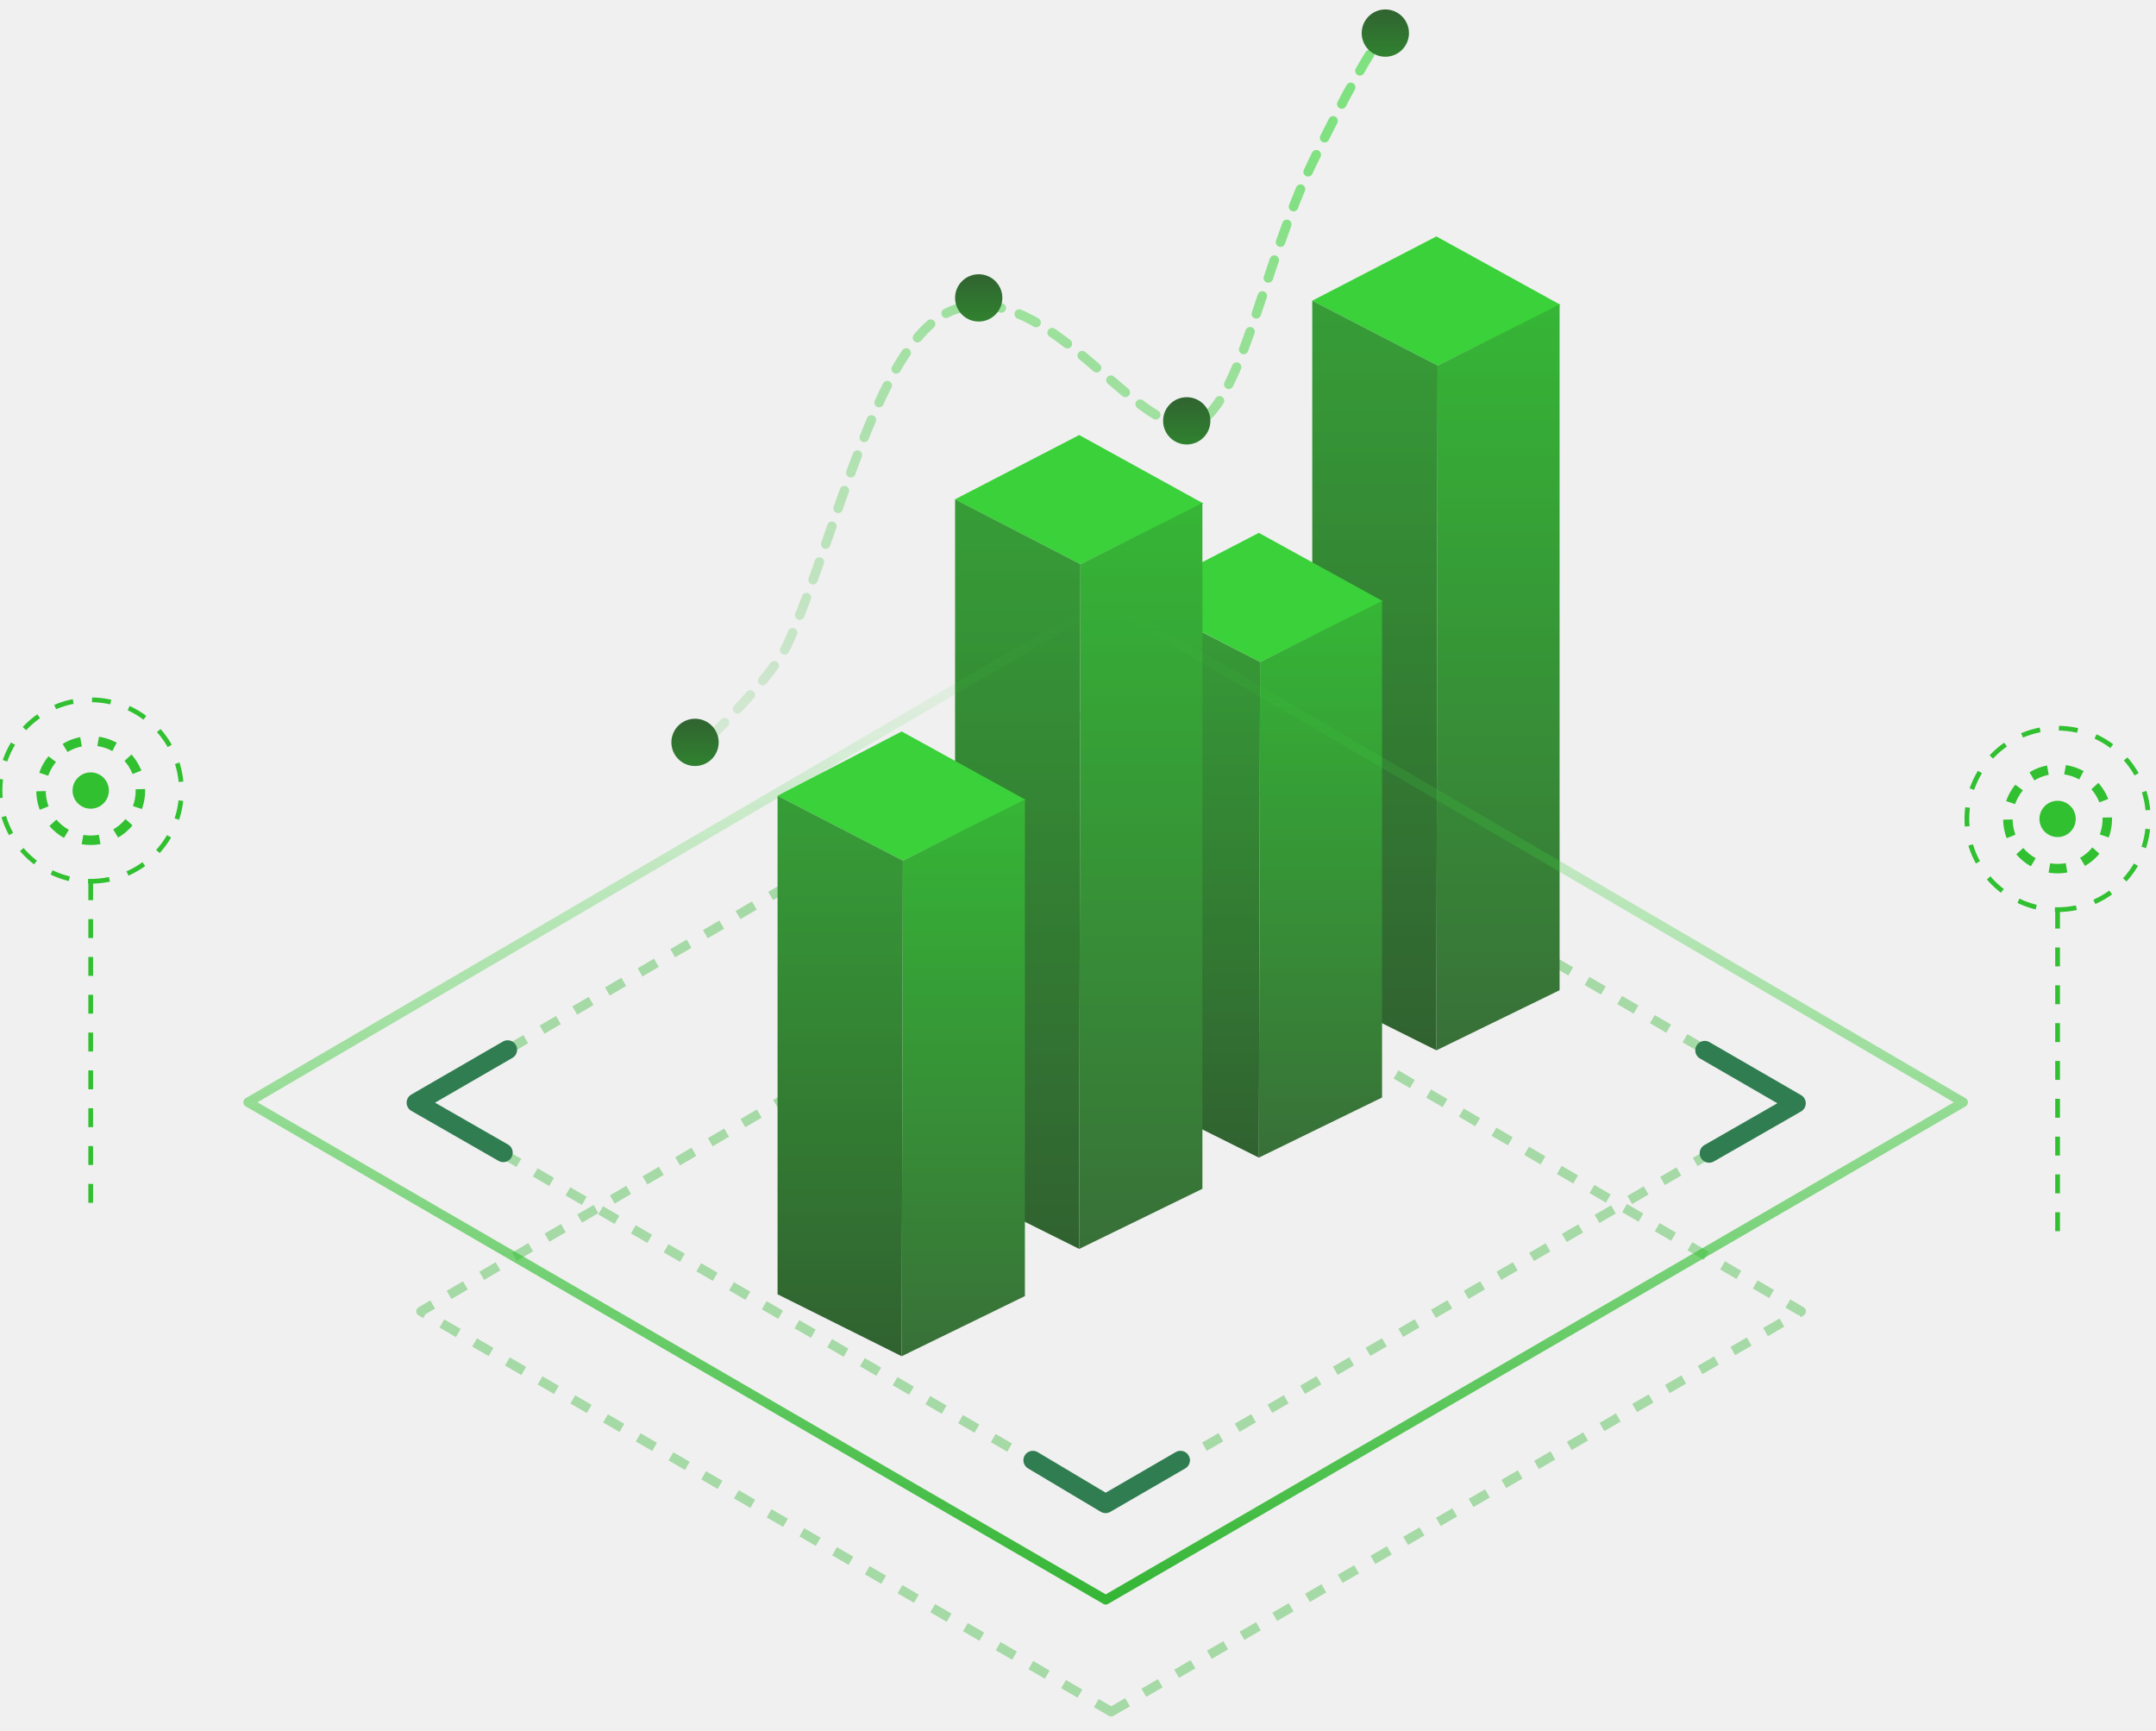
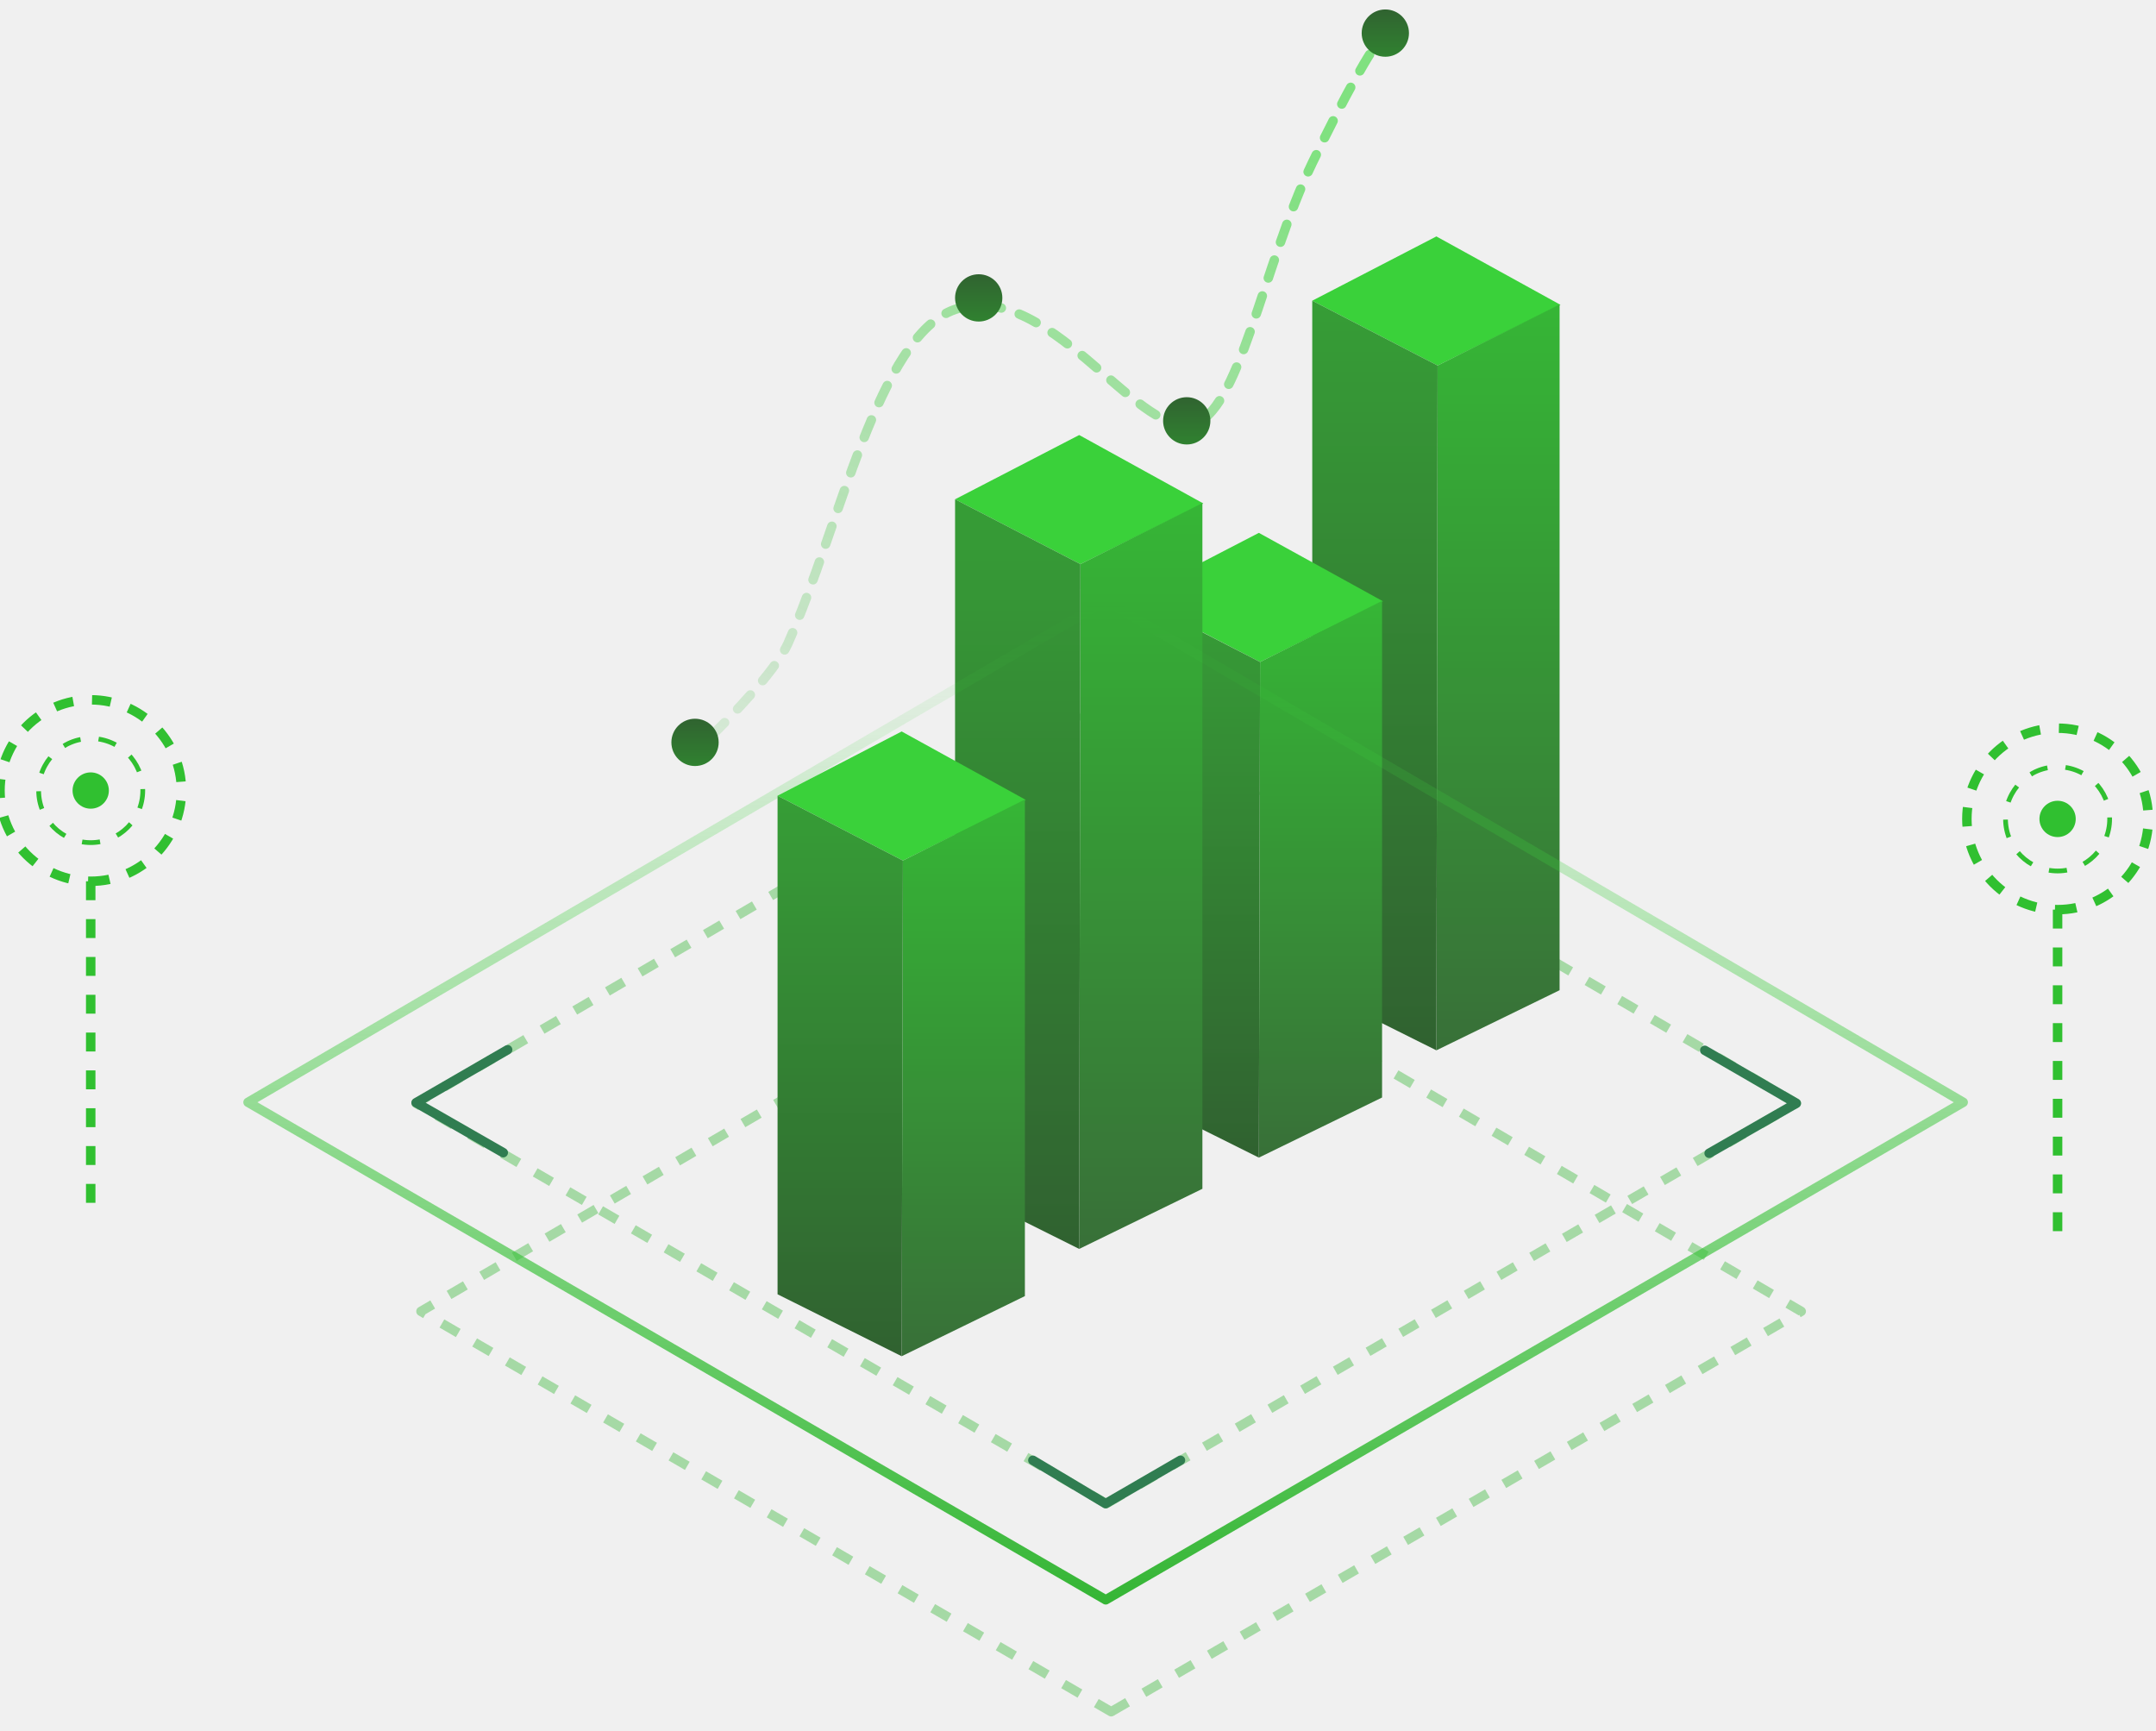
<svg xmlns="http://www.w3.org/2000/svg" xmlns:xlink="http://www.w3.org/1999/xlink" width="228px" height="183px" viewBox="0 0 228 183" version="1.1">
  <defs>
    <circle id="path-1" cx="9.593" cy="9.593" r="5.756" />
    <mask id="mask-2" maskContentUnits="userSpaceOnUse" maskUnits="objectBoundingBox" x="0" y="0" width="11.512" height="11.512" fill="white">
      <use xlink:href="#path-1" />
    </mask>
    <circle id="path-3" cx="9.593" cy="9.593" r="5.756" />
    <mask id="mask-4" maskContentUnits="userSpaceOnUse" maskUnits="objectBoundingBox" x="0" y="0" width="11.512" height="11.512" fill="white">
      <use xlink:href="#path-3" />
    </mask>
    <linearGradient x1="50%" y1="0%" x2="50%" y2="100%" id="linearGradient-5">
      <stop stop-color="#07A707" offset="0%" />
      <stop stop-color="#0A500A" offset="100%" />
    </linearGradient>
    <linearGradient x1="50%" y1="1.008%" x2="50%" y2="100%" id="linearGradient-6">
      <stop stop-color="#088808" offset="0%" />
      <stop stop-color="#003E00" offset="100%" />
    </linearGradient>
    <linearGradient x1="50%" y1="0%" x2="50%" y2="100%" id="linearGradient-7">
      <stop stop-color="#07A707" offset="0%" />
      <stop stop-color="#0A500A" offset="100%" />
    </linearGradient>
    <linearGradient x1="50%" y1="1.008%" x2="50%" y2="100%" id="linearGradient-8">
      <stop stop-color="#088808" offset="0%" />
      <stop stop-color="#003E00" offset="100%" />
    </linearGradient>
    <linearGradient x1="50%" y1="1.008%" x2="50%" y2="100%" id="linearGradient-9">
      <stop stop-color="#088808" offset="0%" />
      <stop stop-color="#003E00" offset="100%" />
    </linearGradient>
    <linearGradient x1="50%" y1="0%" x2="50%" y2="100%" id="linearGradient-10">
      <stop stop-color="#11D311" stop-opacity="0" offset="0%" />
      <stop stop-color="#07A707" offset="100%" />
    </linearGradient>
    <linearGradient x1="50%" y1="0%" x2="4.174%" y2="108.953%" id="linearGradient-11">
      <stop stop-color="#11D311" offset="0%" />
      <stop stop-color="#07A707" stop-opacity="0.186" offset="100%" />
    </linearGradient>
    <linearGradient x1="50%" y1="0%" x2="50%" y2="100%" id="linearGradient-12">
      <stop stop-color="#004000" offset="0%" />
      <stop stop-color="#006600" offset="100%" />
    </linearGradient>
  </defs>
-   <g id="页面-1" stroke="none" stroke-width="1" fill="none" fill-rule="evenodd" opacity="0.8">
+   <g id="页面-1" stroke="none" strokeWidth="1" fill="none" fillRule="evenodd" opacity="0.8">
    <g id="切图" transform="translate(-771, -647)">
      <g id="编组-2" transform="translate(771, 647)">
        <g id="Withdraw" transform="translate(0, 0.383127)">
          <g id="编组-6备份" transform="translate(0, 73.61687)">
            <circle id="椭圆形" fill="#00B400" cx="9.593" cy="9.593" r="1.919" />
-             <use id="椭圆形" stroke="#00B400" mask="url(#mask-2)" stroke-width="2" stroke-dasharray="2" xlink:href="#path-1" />
-             <path d="M9.593,19.187 C14.892,19.187 19.187,14.892 19.187,9.593 C19.187,4.295 14.892,1.47792889e-12 9.593,1.47792889e-12 C4.295,1.47792889e-12 1.47792889e-12,4.295 1.47792889e-12,9.593 C1.47792889e-12,14.892 4.295,19.187 9.593,19.187 Z M9.593,19.187 L9.593,55.161" id="形状结合" stroke="#00B400" stroke-width="0.5" stroke-dasharray="2" />
+             <use id="椭圆形" stroke="#00B400" mask="url(#mask-2)" strokeWidth="2" stroke-dasharray="2" xlink:href="#path-1" />
+             <path d="M9.593,19.187 C14.892,19.187 19.187,14.892 19.187,9.593 C19.187,4.295 14.892,1.47792889e-12 9.593,1.47792889e-12 C4.295,1.47792889e-12 1.47792889e-12,4.295 1.47792889e-12,9.593 C1.47792889e-12,14.892 4.295,19.187 9.593,19.187 Z M9.593,19.187 L9.593,55.161" id="形状结合" stroke="#00B400" strokeWidth="0.5" stroke-dasharray="2" />
          </g>
          <g id="编组-6备份-2" transform="translate(208, 76.61687)">
            <circle id="椭圆形" fill="#00B400" cx="9.593" cy="9.593" r="1.919" />
-             <use id="椭圆形" stroke="#00B400" mask="url(#mask-4)" stroke-width="2" stroke-dasharray="2" xlink:href="#path-3" />
-             <path d="M9.593,19.187 C14.892,19.187 19.187,14.892 19.187,9.593 C19.187,4.295 14.892,1.47792889e-12 9.593,1.47792889e-12 C4.295,1.47792889e-12 1.47792889e-12,4.295 1.47792889e-12,9.593 C1.47792889e-12,14.892 4.295,19.187 9.593,19.187 Z M9.593,19.187 L9.593,55.161" id="形状结合" stroke="#00B400" stroke-width="0.5" stroke-dasharray="2" />
+             <use id="椭圆形" stroke="#00B400" mask="url(#mask-4)" strokeWidth="2" stroke-dasharray="2" xlink:href="#path-3" />
+             <path d="M9.593,19.187 C14.892,19.187 19.187,14.892 19.187,9.593 C19.187,4.295 14.892,1.47792889e-12 9.593,1.47792889e-12 C4.295,1.47792889e-12 1.47792889e-12,4.295 1.47792889e-12,9.593 C1.47792889e-12,14.892 4.295,19.187 9.593,19.187 Z M9.593,19.187 L9.593,55.161" id="形状结合" stroke="#00B400" strokeWidth="0.5" stroke-dasharray="2" />
          </g>
          <path d="M117.51,180.617 L190.482,138.281 L117.5,95.617 L44.518,138.281 L117.51,180.617 Z" id="路径-27备份" stroke="#07A707" opacity="0.4" stroke-linejoin="round" stroke-dasharray="2" />
          <path d="M116.991,158.617 L189.963,116.281 L116.982,73.617 L44,116.281 L116.991,158.617 Z" id="路径-27备份-2" stroke="#07A707" opacity="0.4" stroke-linejoin="round" stroke-dasharray="2" />
          <g id="编组-15备份" transform="translate(138.7728, 24.61687)">
            <polygon id="路径-24备份" fill="#0CC90C" points="13.255 13.654 26.252 7.235 13.126 -8.21565038e-13 2.91461104e-15 6.796" />
            <polygon id="路径-25备份" fill="url(#linearGradient-5)" points="13.255 13.654 13.126 86.063 26.156 79.706 26.156 7.196" />
            <polygon id="路径-26备份" fill="url(#linearGradient-6)" points="0 6.796 0 79.515 13.126 86.063 13.255 13.654" />
          </g>
          <g id="编组-18备份" transform="translate(120, 55.96249)">
            <polygon id="路径-24" fill="#0CC90C" points="13.255 13.654 26.252 7.235 13.126 -8.21565038e-13 2.91461104e-15 6.796" />
            <polygon id="路径-25" fill="url(#linearGradient-7)" points="13.255 13.654 13.126 66.063 26.156 59.706 26.156 7.196" />
            <polygon id="路径-26" fill="url(#linearGradient-8)" points="0 6.827 0 59.515 13.126 66.063 13.255 13.654" />
          </g>
          <g id="编组-15" transform="translate(101, 45.61687)">
            <polygon id="路径-24备份" fill="#0CC90C" points="13.255 13.654 26.252 7.235 13.126 -8.21565038e-13 2.91461104e-15 6.796" />
            <polygon id="路径-25备份" fill="url(#linearGradient-5)" points="13.255 13.654 13.126 86.063 26.156 79.706 26.156 7.196" />
            <polygon id="路径-26备份" fill="url(#linearGradient-6)" points="0 6.796 0 79.515 13.126 86.063 13.255 13.654" />
          </g>
          <g id="编组-18" transform="translate(82.22721, 76.9625)">
            <polygon id="路径-24" fill="#0CC90C" points="13.255 13.654 26.252 7.235 13.126 -8.21565038e-13 2.91461104e-15 6.796" />
            <polygon id="路径-25" fill="url(#linearGradient-7)" points="13.255 13.654 13.126 66.063 26.156 59.706 26.156 7.196" />
            <polygon id="路径-26" fill="url(#linearGradient-9)" points="0 6.796 0 59.515 13.126 66.063 13.255 13.654" />
          </g>
          <polygon id="路径-27" stroke="url(#linearGradient-10)" stroke-linejoin="round" points="116.932 168.784 207.61 116.175 116.92 63.159 26.23 116.175" />
-           <polyline id="路径-28" stroke="#006029" stroke-width="2" stroke-linecap="round" stroke-linejoin="round" points="109.227 154.028 116.92 158.617 124.836 154.028" />
-           <polyline id="路径-29" stroke="#006029" stroke-width="2" stroke-linecap="round" stroke-linejoin="round" points="180.279 110.68 189.963 116.281 180.743 121.565" />
-           <polyline id="路径-29备份" stroke="#006029" stroke-width="2" stroke-linecap="round" stroke-linejoin="round" transform="translate(48.84217, 116.0596) scale(-1, 1) translate(-48.84217, -116.0596) " points="44 110.617 53.684 116.218 44.465 121.502" />
+           <polyline id="路径-28" stroke="#006029" strokeWidth="2" stroke-linecap="round" stroke-linejoin="round" points="109.227 154.028 116.92 158.617 124.836 154.028" />
+           <polyline id="路径-29" stroke="#006029" strokeWidth="2" stroke-linecap="round" stroke-linejoin="round" points="180.279 110.68 189.963 116.281 180.743 121.565" />
+           <polyline id="路径-29备份" stroke="#006029" strokeWidth="2" stroke-linecap="round" stroke-linejoin="round" transform="translate(48.84217, 116.0596) scale(-1, 1) translate(-48.84217, -116.0596) " points="44 110.617 53.684 116.218 44.465 121.502" />
          <path d="M75.223,77.454 C79.731,72.943 82.44,69.661 83.349,67.608 C88.79,55.318 92.921,35.075 101,32.336 C110.749,29.03 120,45.617 125.976,44.521 C131.027,43.595 133.529,27.712 138.773,16.849 C142.269,9.607 144.845,4.991 146.502,3" id="路径-30" stroke="url(#linearGradient-11)" opacity="0.63" stroke-linecap="round" stroke-linejoin="round" stroke-dasharray="2" />
          <circle id="椭圆形" fill="url(#linearGradient-12)" cx="146.5" cy="3.117" r="2.5" />
          <circle id="椭圆形备份-14" fill="url(#linearGradient-12)" cx="125.5" cy="44.117" r="2.5" />
          <circle id="椭圆形备份-15" fill="url(#linearGradient-12)" cx="103.5" cy="31.117" r="2.5" />
          <circle id="椭圆形备份-16" fill="url(#linearGradient-12)" cx="73.5" cy="78.117" r="2.5" />
        </g>
      </g>
    </g>
  </g>
</svg>
